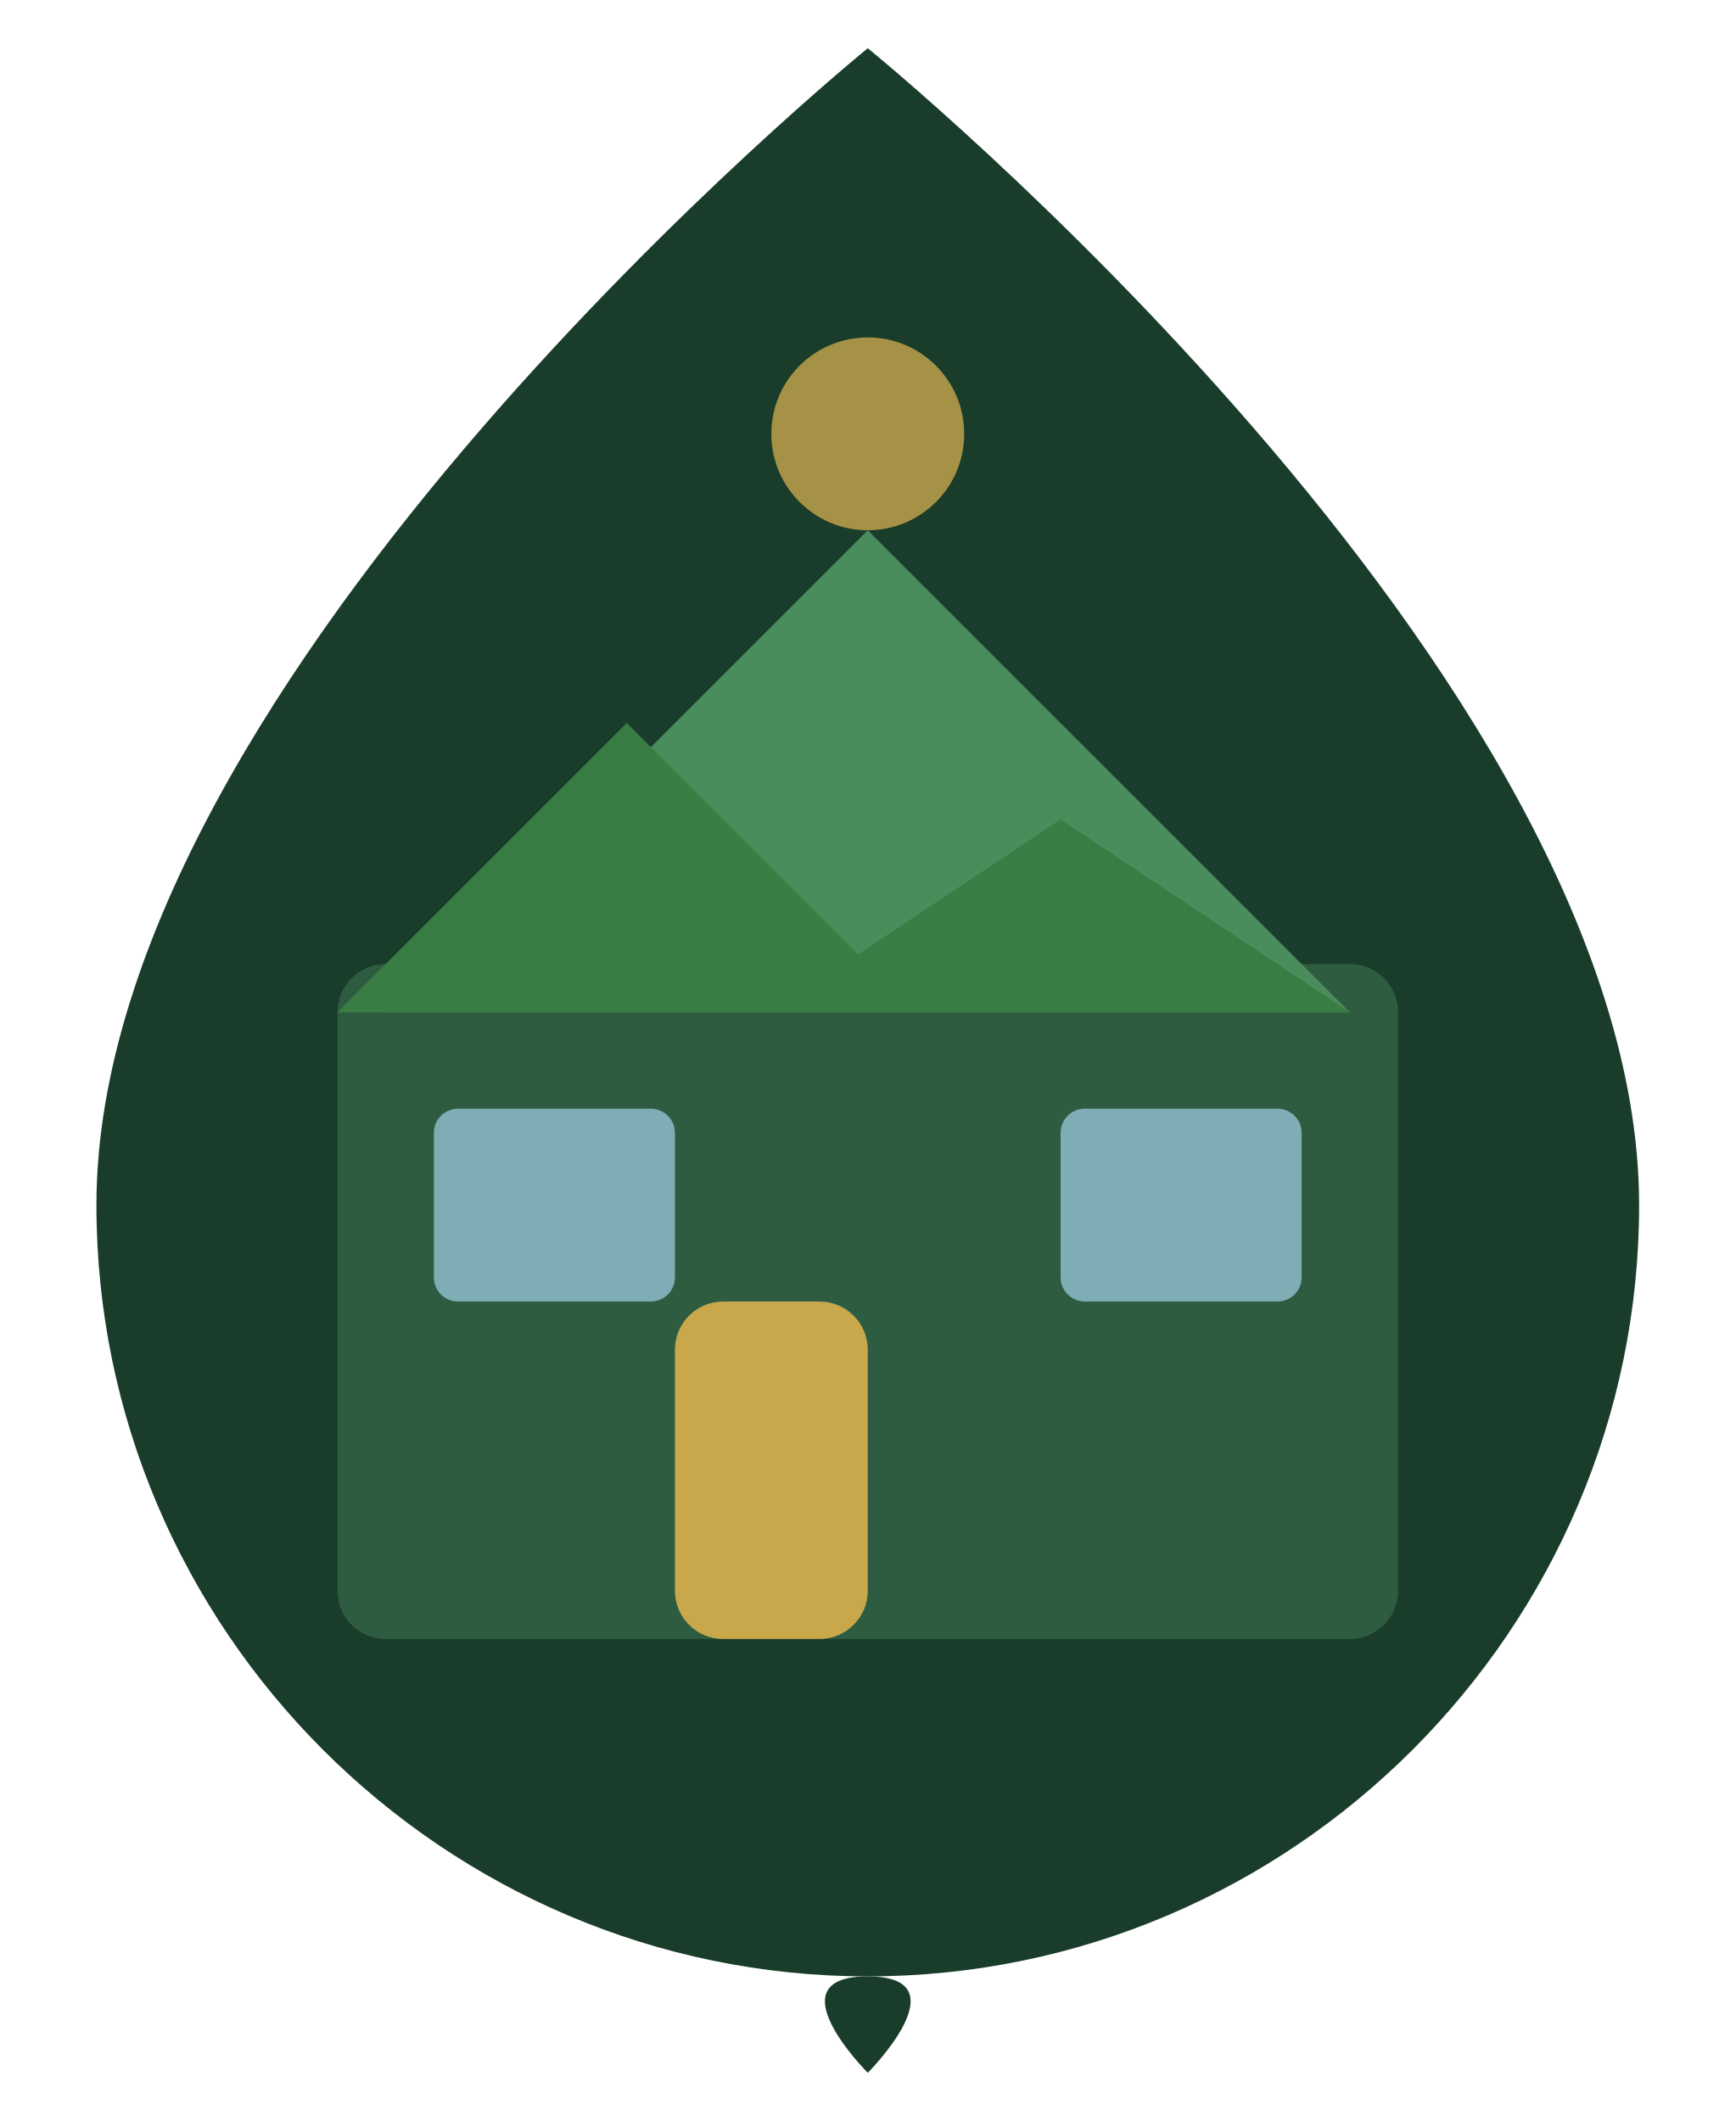
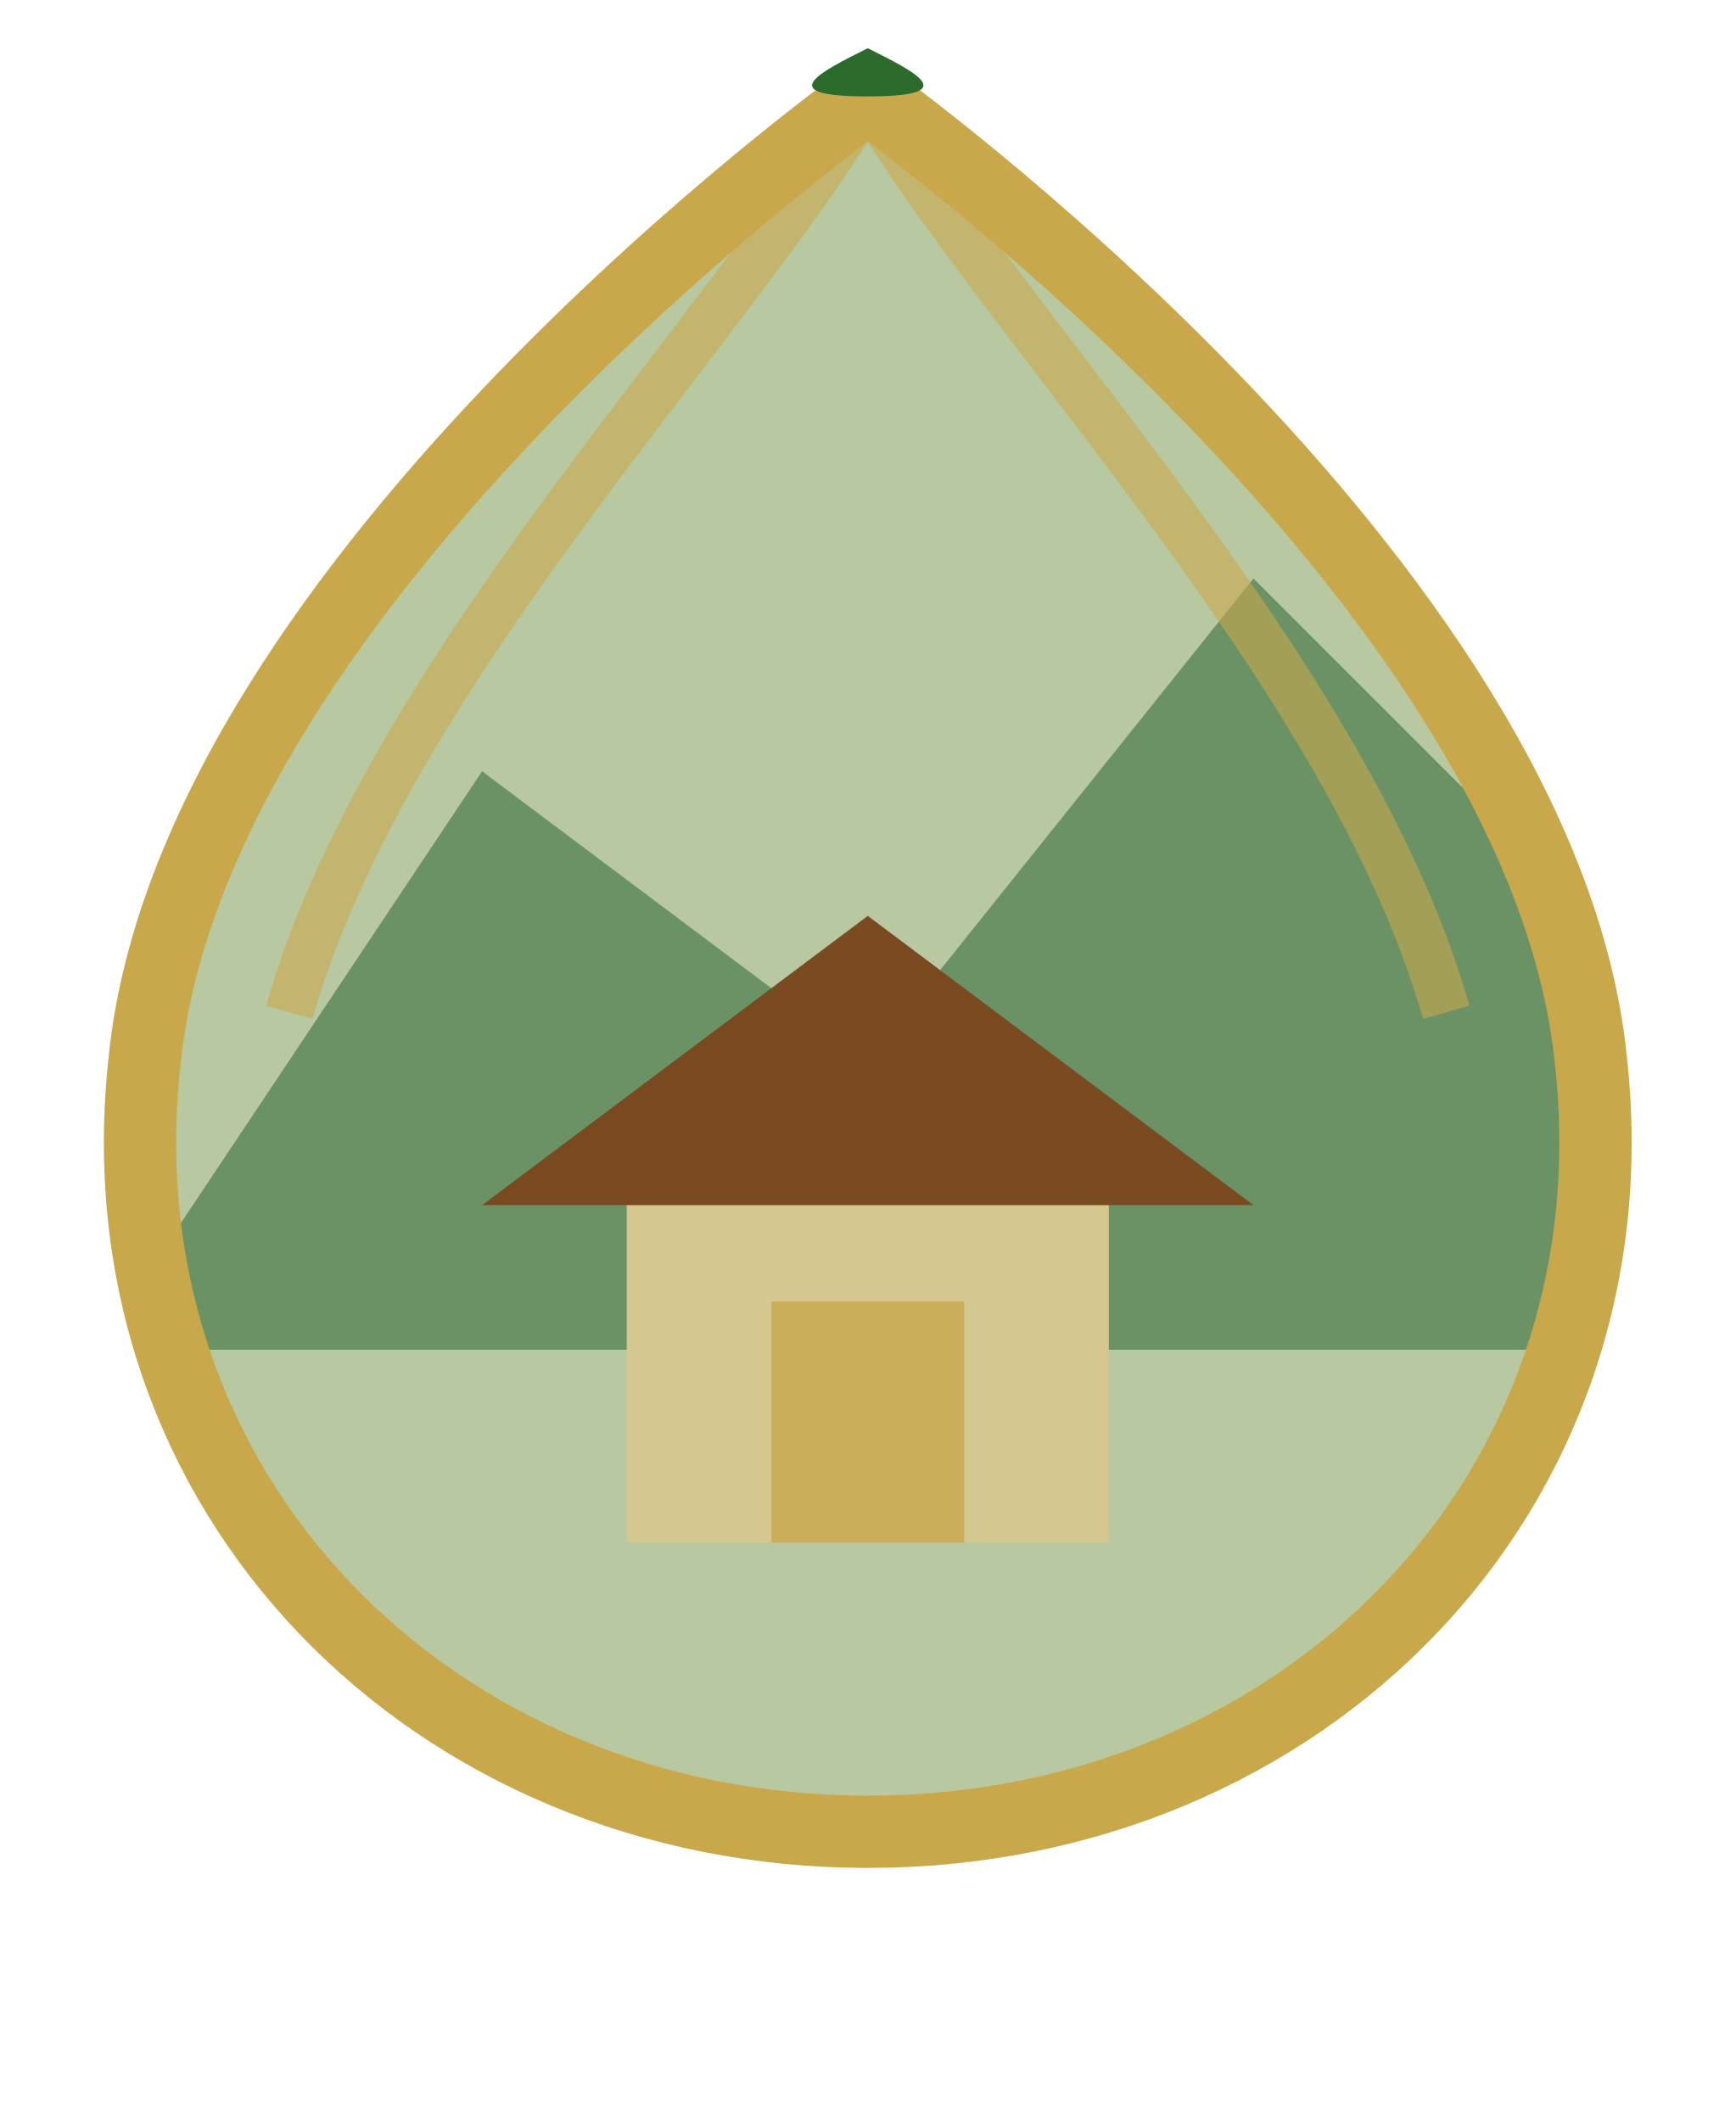
<svg xmlns="http://www.w3.org/2000/svg" viewBox="0 0 36 44" fill="none">
-   <path d="M18 1C18 1 2 14 2 25C2 33.8 9.2 41 18 41C26.8 41 34 33.8 34 25C34 14 18 1 18 1Z" fill="#1A3D2B" />
-   <path d="M18 43C18 43 16 41 18 41C20 41 18 43 18 43Z" fill="#1A3D2B" />
-   <rect x="7" y="20" width="22" height="14" rx="1" fill="#2E5C40" />
-   <polygon points="18,11 8,21 28,21" fill="#4A8C5C" />
-   <polygon points="13,15 7,21 19,21" fill="#3A7D44" />
-   <polygon points="22,17 16,21 28,21" fill="#3A7D44" />
-   <rect x="14" y="27" width="4" height="7" rx="1" fill="#C9A84C" />
-   <rect x="9" y="23" width="5" height="4" rx="0.5" fill="#9FD0E8" opacity=".7" />
-   <rect x="22" y="23" width="5" height="4" rx="0.5" fill="#9FD0E8" opacity=".7" />
-   <circle cx="18" cy="9" r="2" fill="#C9A84C" opacity=".8" />
+   <defs>
+     <clipPath id="fc">
+       <path d="M18,2 C18,2 32,12 33,22 C34,31 27,38 18,38 C9,38 2,31 3,22 C4,12 18,2 18,2Z" />
+     </clipPath>
+   </defs>
+   <path d="M18,2 C18,2 32,12 33,22 C34,31 27,38 18,38 C9,38 2,31 3,22 C4,12 18,2 18,2Z" fill="#C8D8B8" />
+   <g clip-path="url(#fc)">
+     <rect x="2" y="2" width="32" height="36" fill="#B8C8A0" />
+     <polygon points="2,28 10,16 18,22 26,12 34,20 34,28" fill="#4A7A4A" opacity="0.7" />
+     <rect x="13" y="24" width="10" height="8" fill="#D4C890" />
+     <polygon points="10,25 18,19 26,25" fill="#7A4A20" />
+     <rect x="16" y="27" width="4" height="5" fill="#C9A84C" opacity="0.8" />
+   </g>
+   <path d="M18,2 C18,2 32,12 33,22 C34,31 27,38 18,38 C9,38 2,31 3,22 C4,12 18,2 18,2Z" fill="none" stroke="#C9A84C" stroke-width="1.5" />
+   <path d="M18,2 C15,7 8,14 6,21" fill="none" stroke="#C9A84C" stroke-width="1" opacity="0.6" />
+   <path d="M18,2 C21,7 28,14 30,21" fill="none" stroke="#C9A84C" stroke-width="1" opacity="0.6" />
+   <path d="M18,1 C17,1.5 16,2 18,2 C20,2 19,1.5 18,1Z" fill="#2D6B2D" />
</svg>
